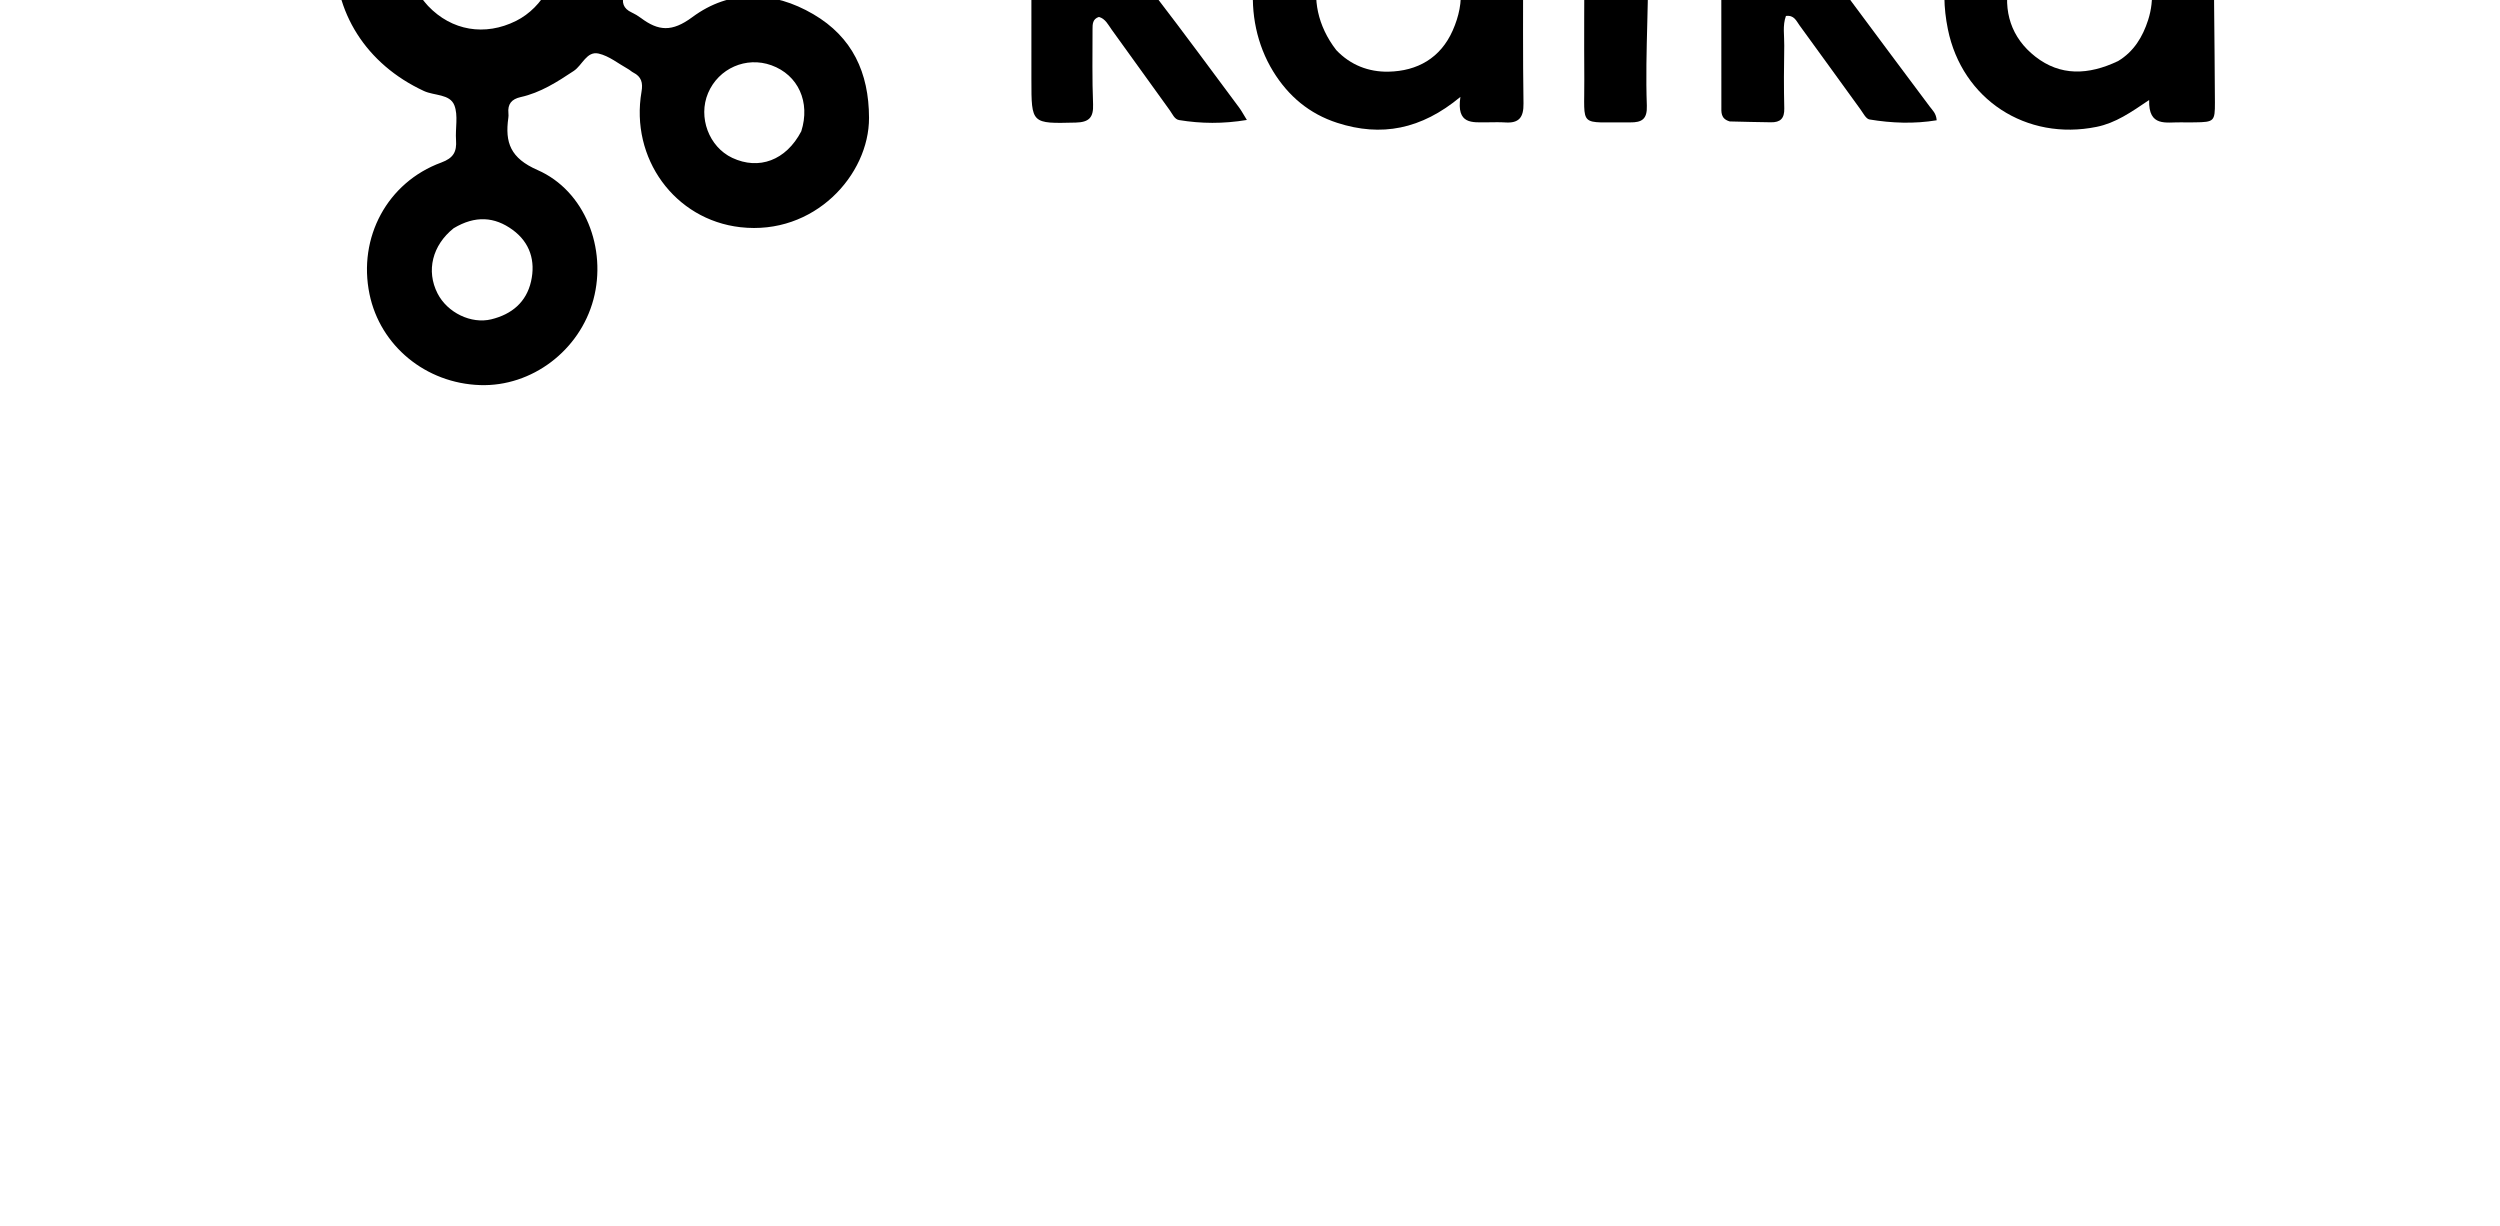
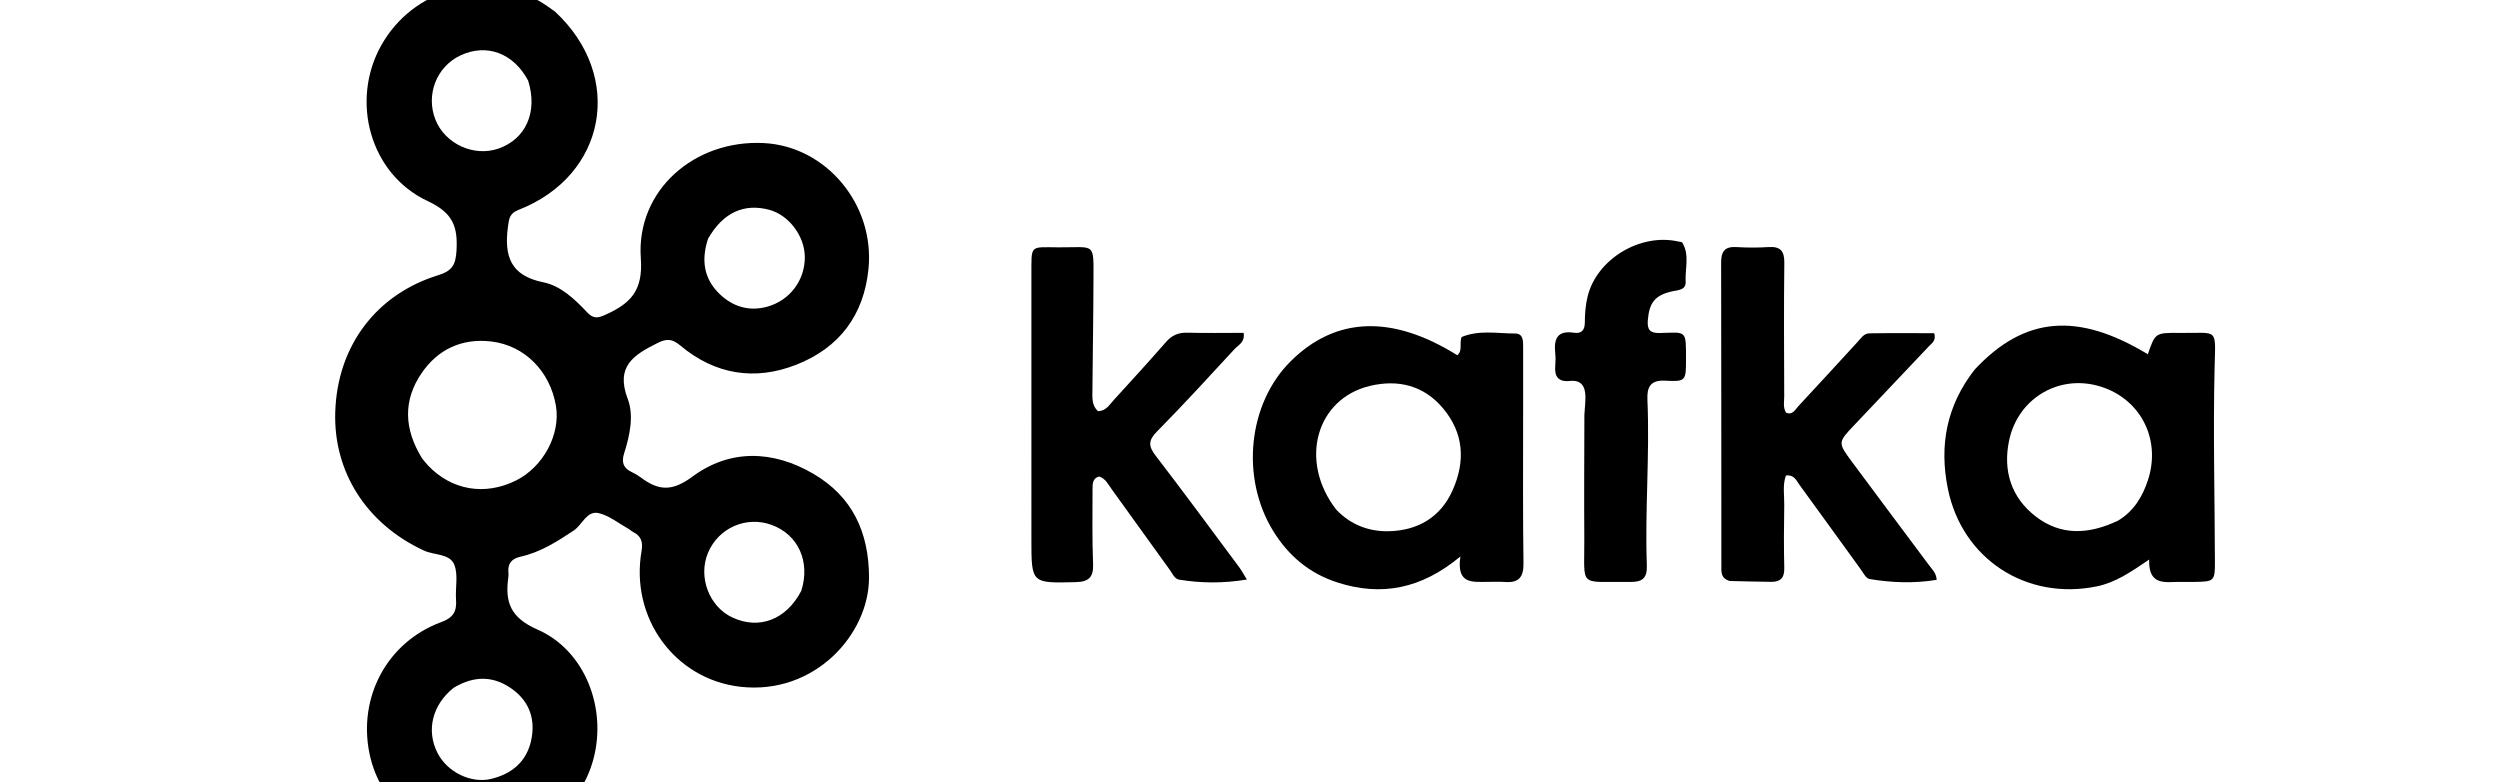
- <svg xmlns="http://www.w3.org/2000/svg" version="1.1" id="Layer_1" x="0px" y="0px" width="100%" viewBox="0 200 816 400" enable-background="new 0 200 816 400" xml:space="preserve">
+ <svg xmlns="http://www.w3.org/2000/svg" version="1.1" id="Layer_1" x="0px" y="0px" width="100%" viewBox="0 50 816 255" enable-background="new 0 50 816 255" xml:space="preserve">
  <path fill="#000000" opacity="1" stroke="none" d=" M181.152,53.781   C203.951,74.938 197.92,107.297 169.306,118.484   C166.38,119.628 166.161,121.2 165.795,123.977   C164.538,133.509 166.526,139.973 177.373,142.147   C183,143.275 187.618,147.659 191.631,151.932   C193.682,154.116 195.141,153.855 197.62,152.734   C205.643,149.107 209.944,145.047 209.168,134.361   C207.559,112.21 226.628,95.488 249.397,96.703   C269.715,97.787 285.526,116.776 283.483,137.685   C281.997,152.898 273.924,163.532 259.939,169.033   C246.363,174.373 233.381,172.274 222.059,162.782   C219.459,160.603 217.651,160.435 214.62,161.959   C206.908,165.835 200.798,169.494 204.91,180.262   C206.94,185.579 205.584,192.158 203.718,197.962   C202.798,200.825 203.419,202.796 206.2,204.078   C207.252,204.563 208.268,205.177 209.197,205.872   C214.887,210.129 219.32,210.528 225.976,205.594   C238.241,196.504 252.304,196.933 265.48,204.643   C278.212,212.094 283.611,223.684 283.651,238.451   C283.701,257.125 265.755,276.913 241.661,274.161   C220.198,271.71 205.644,251.661 209.396,229.899   C209.892,227.025 209.367,225.023 206.721,223.69   C206.131,223.394 205.648,222.892 205.068,222.57   C201.866,220.792 198.826,218.27 195.391,217.484   C191.493,216.592 190.083,221.284 187.281,223.147   C181.837,226.765 176.398,230.26 169.932,231.693   C166.991,232.345 165.646,233.964 165.947,236.962   C165.996,237.456 165.991,237.968 165.921,238.459   C164.775,246.556 166.622,251.628 175.435,255.489   C190.972,262.295 198.135,281.146 193.695,297.75   C189.238,314.418 173.582,326.246 156.71,325.694   C138.961,325.113 124.094,312.885 120.606,295.998   C116.79,277.528 126.408,259.52 144.029,253.053   C148.018,251.589 149.119,249.524 148.848,245.725   C148.576,241.913 149.612,237.694 148.296,234.354   C146.832,230.636 141.751,231.269 138.377,229.705   C119.435,220.925 108.825,203.863 109.423,184.517   C110.098,162.719 122.981,145.987 143.093,139.805   C147.633,138.409 148.735,136.363 149.001,131.822   C149.458,123.998 147.875,119.487 139.642,115.652   C120.699,106.827 114.282,82.84 124.462,64.766   C134.87,46.288 157.974,39.921 176.305,50.506   C177.887,51.42 179.353,52.533 181.152,53.781  M137.789,199.641   C138.428,200.406 139.026,201.211 139.711,201.932   C147.42,210.042 158.288,211.885 168.442,206.823   C177.336,202.389 183.024,191.747 181.457,182.473   C179.554,171.208 171.288,162.775 160.402,161.467   C150.793,160.313 142.902,164.01 137.568,171.858   C131.607,180.63 131.77,189.941 137.789,199.641  M148.069,274.496   C141.109,280.052 139.047,288.385 142.806,295.766   C146.022,302.079 153.811,305.826 160.366,304.222   C167.067,302.583 171.802,298.607 173.334,291.849   C174.841,285.201 173.024,279.19 167.336,275.032   C161.44,270.722 155.118,270.265 148.069,274.496  M261.54,242.853   C264.564,233.331 260.541,224.45 251.774,221.298   C243.545,218.34 234.543,222.297 231.117,230.377   C227.776,238.261 231.404,247.964 239.027,251.533   C247.684,255.585 256.551,252.4 261.54,242.853  M172.391,76.319   C167.608,67.334 158.876,64.079 150.301,68.084   C142.459,71.747 138.882,81.008 142.165,89.149   C145.339,97.017 154.729,101.282 162.729,98.488   C171.561,95.402 175.615,86.653 172.391,76.319  M231.117,127.909   C228.888,134.618 229.58,140.832 234.815,145.897   C239.162,150.103 244.477,151.752 250.449,150.098   C257.88,148.041 262.803,141.354 262.692,133.776   C262.593,126.981 257.446,120.187 251.105,118.483   C242.916,116.283 236.03,119.315 231.117,127.909  z" />
  <path fill="#000000" opacity="1" stroke="none" d=" M644.545,170.618   C660.776,153.23 678.166,151.773 701.054,165.633   C703.456,158.652 703.457,158.573 711.542,158.667   C724.201,158.815 723.155,156.678 722.841,170.103   C722.348,191.238 722.891,212.361 722.949,233.49   C722.966,239.593 722.684,239.857 716.428,239.936   C714.93,239.956 713.431,239.968 711.933,239.934   C707.111,239.827 701.224,241.594 701.48,232.642   C695.514,236.682 690.54,240.14 684.366,241.401   C661.413,246.088 640.432,232.47 635.783,209.523   C632.927,195.431 635.318,182.409 644.545,170.618  M691.352,219.928   C696.496,216.827 699.393,212.018 701.154,206.509   C705.53,192.817 698.13,179.37 684.404,175.827   C671.352,172.458 658.519,180.386 655.746,193.897   C653.744,203.654 656.433,212.309 664.339,218.484   C672.486,224.847 681.581,224.578 691.352,219.928  z" />
  <path fill="#000000" opacity="1" stroke="none" d=" M477.072,159.997   C482.91,157.612 488.736,158.875 494.485,158.85   C497.283,158.838 497.142,161.377 497.15,163.359   C497.182,171.35 497.141,179.341 497.145,187.332   C497.152,202.814 497.037,218.299 497.268,233.778   C497.336,238.304 495.811,240.282 491.286,239.964   C489.298,239.825 487.292,239.935 485.295,239.928   C480.608,239.91 475.309,240.76 476.676,231.625   C463.897,242.273 450.804,244.735 436.475,240.097   C427.364,237.148 420.54,231.405 415.553,223.292   C404.867,205.905 407.346,181.716 421.298,167.894   C435.985,153.344 454.381,152.667 475.658,165.949   C477.495,164.425 476.25,162.187 477.072,159.997  M436.151,216.344   C440.771,221.239 446.748,223.52 453.173,223.396   C462.655,223.212 470.197,218.933 474.169,209.946   C478.316,200.562 477.831,191.441 471.037,183.311   C464.723,175.756 456.292,173.773 447.144,175.959   C429.584,180.157 423.865,200.483 436.151,216.344  z" />
  <path fill="#000000" opacity="1" stroke="none" d=" M564.594,239.637   C561.551,238.763 561.856,236.558 561.854,234.614   C561.824,201.633 561.853,168.652 561.779,135.672   C561.771,132.117 562.949,130.422 566.706,130.643   C570.192,130.849 573.711,130.874 577.194,130.644   C581.088,130.387 582.451,131.851 582.402,135.812   C582.223,150.301 582.323,164.794 582.371,179.285   C582.377,181.07 581.908,182.946 582.949,184.676   C585.128,185.615 585.921,183.714 586.952,182.607   C593.422,175.663 599.825,168.659 606.25,161.674   C607.371,160.455 608.363,158.825 610.163,158.798   C617.265,158.693 624.37,158.755 631.325,158.755   C632.039,161.181 630.564,161.997 629.581,163.037   C621.46,171.625 613.331,180.204 605.2,188.783   C599.882,194.395 599.819,194.437 604.485,200.743   C612.902,212.12 621.402,223.436 629.861,234.782   C630.739,235.96 631.96,236.95 632.133,239.258   C624.798,240.465 617.467,240.21 610.185,238.99   C609.058,238.801 608.14,236.924 607.268,235.724   C600.611,226.568 594.011,217.369 587.333,208.227   C586.323,206.844 585.612,204.854 582.927,205.208   C581.78,208.334 582.436,211.667 582.379,214.905   C582.259,221.732 582.224,228.566 582.388,235.391   C582.466,238.638 581.124,239.976 578.015,239.916   C573.688,239.832 569.361,239.788 564.594,239.637  z" />
  <path fill="#000000" opacity="1" stroke="none" d=" M336.649,140.042   C336.72,129.732 335.828,130.678 345.543,130.731   C357.71,130.797 356.933,128.819 356.907,141.799   C356.882,153.619 356.654,165.439 356.568,177.26   C356.551,179.7 356.28,182.277 358.37,184.211   C360.994,184.164 362.122,182.114 363.528,180.576   C369.261,174.304 374.99,168.027 380.583,161.631   C382.503,159.434 384.615,158.513 387.532,158.593   C393.663,158.762 399.801,158.644 405.923,158.644   C406.424,161.687 404.209,162.581 402.967,163.926   C394.608,172.976 386.296,182.08 377.64,190.842   C374.757,193.76 374.812,195.628 377.207,198.743   C386.447,210.758 395.421,222.978 404.472,235.138   C405.244,236.176 405.851,237.337 406.977,239.157   C399.189,240.451 392.026,240.362 384.871,239.196   C383.353,238.948 382.702,237.228 381.831,236.02   C375.5,227.234 369.17,218.447 362.841,209.66   C361.691,208.063 360.84,206.164 358.706,205.525   C356.597,206.166 356.604,207.925 356.604,209.568   C356.603,217.725 356.45,225.89 356.78,234.035   C356.956,238.403 355.417,239.904 351.108,240.009   C336.648,240.363 336.65,240.481 336.65,226.031   C336.649,197.533 336.649,169.035 336.649,140.042  z" />
  <path fill="#000000" opacity="1" stroke="none" d=" M517.142,185.406   C517.273,183.127 517.506,181.299 517.483,179.474   C517.441,176.202 516.215,173.939 512.405,174.346   C508.608,174.751 507.308,172.867 507.635,169.326   C507.757,168.005 507.771,166.65 507.631,165.333   C507.151,160.802 508.135,157.753 513.688,158.6   C516.138,158.974 517.287,157.883 517.29,155.202   C517.292,152.397 517.528,149.518 518.189,146.799   C521.161,134.587 535.316,126.044 547.728,128.813   C548.212,128.921 548.944,128.916 549.128,129.223   C551.529,133.236 549.98,137.631 550.197,141.855   C550.342,144.667 547.884,144.651 545.971,145.06   C540.215,146.289 538.293,148.74 537.839,154.628   C537.598,157.763 538.717,158.769 541.749,158.695   C550.544,158.481 550.32,157.503 550.311,167.375   C550.305,174.258 550.275,174.621 543.569,174.252   C538.486,173.972 537.545,176.573 537.719,180.55   C538.506,198.532 536.872,216.505 537.529,234.475   C537.69,238.874 535.93,239.994 532.071,239.95   C514.885,239.756 517.235,242.116 517.116,225.794   C517.019,212.483 517.116,199.171 517.142,185.406  z" />
</svg>
